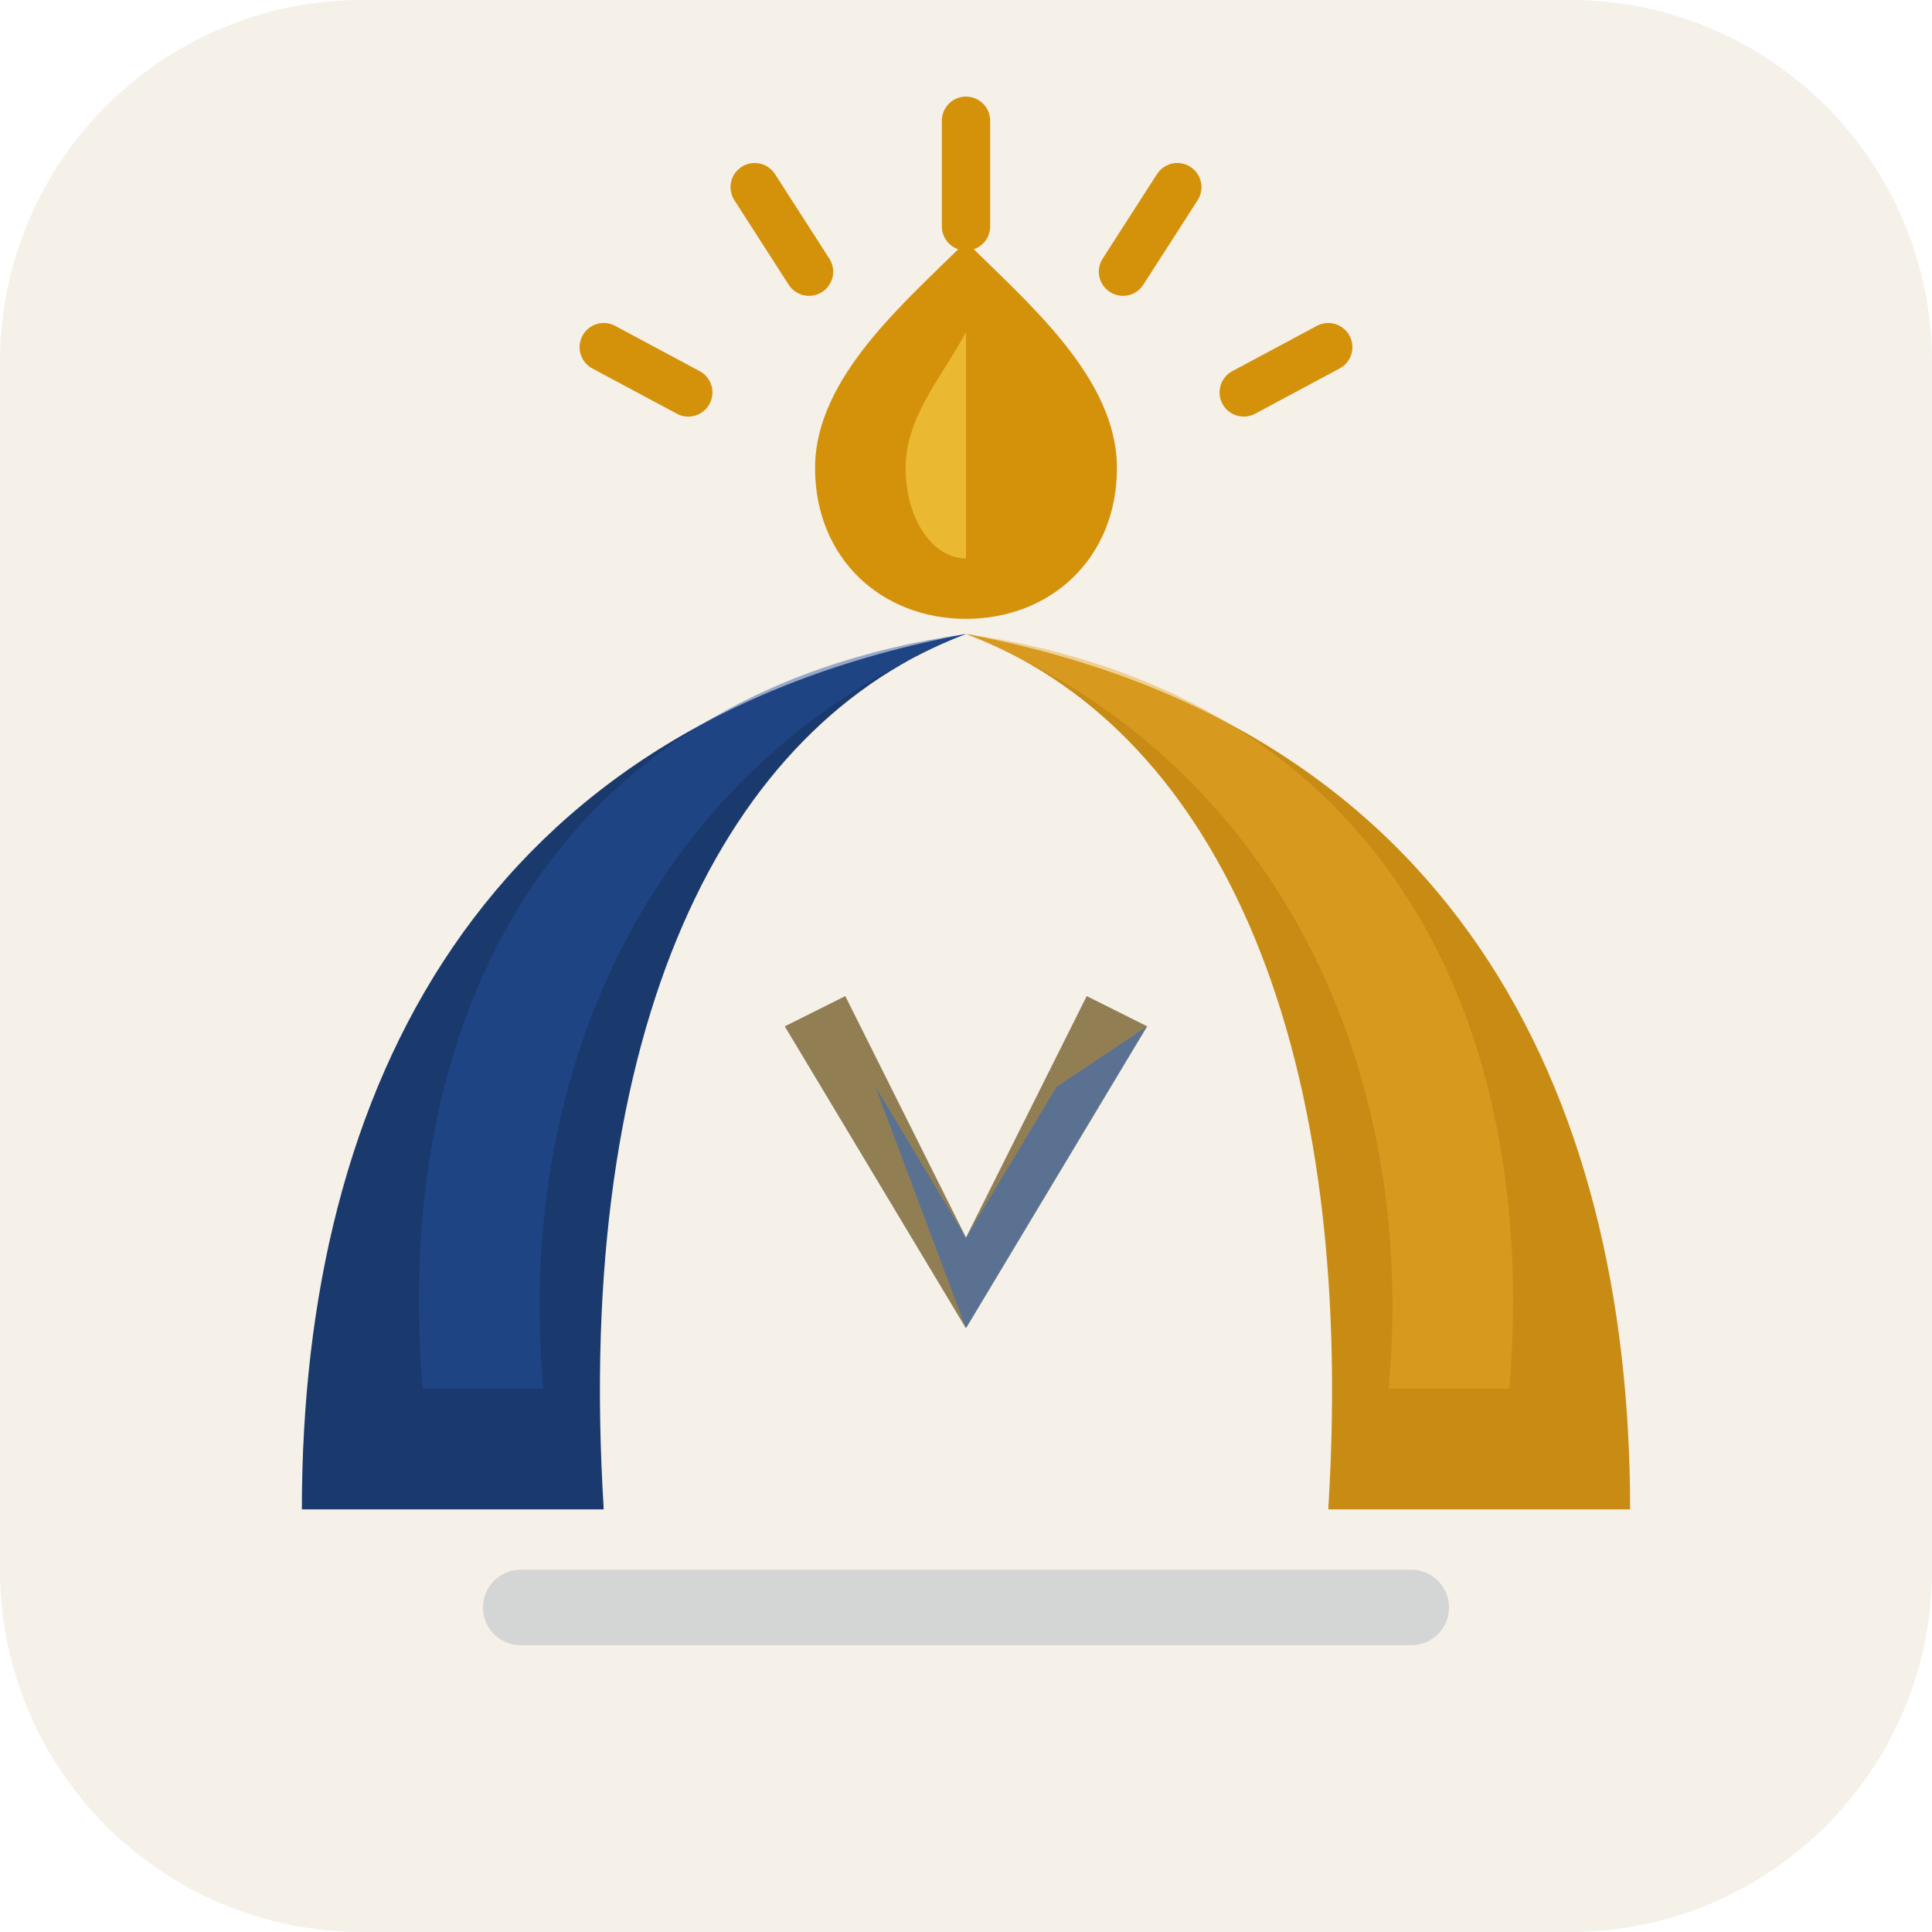
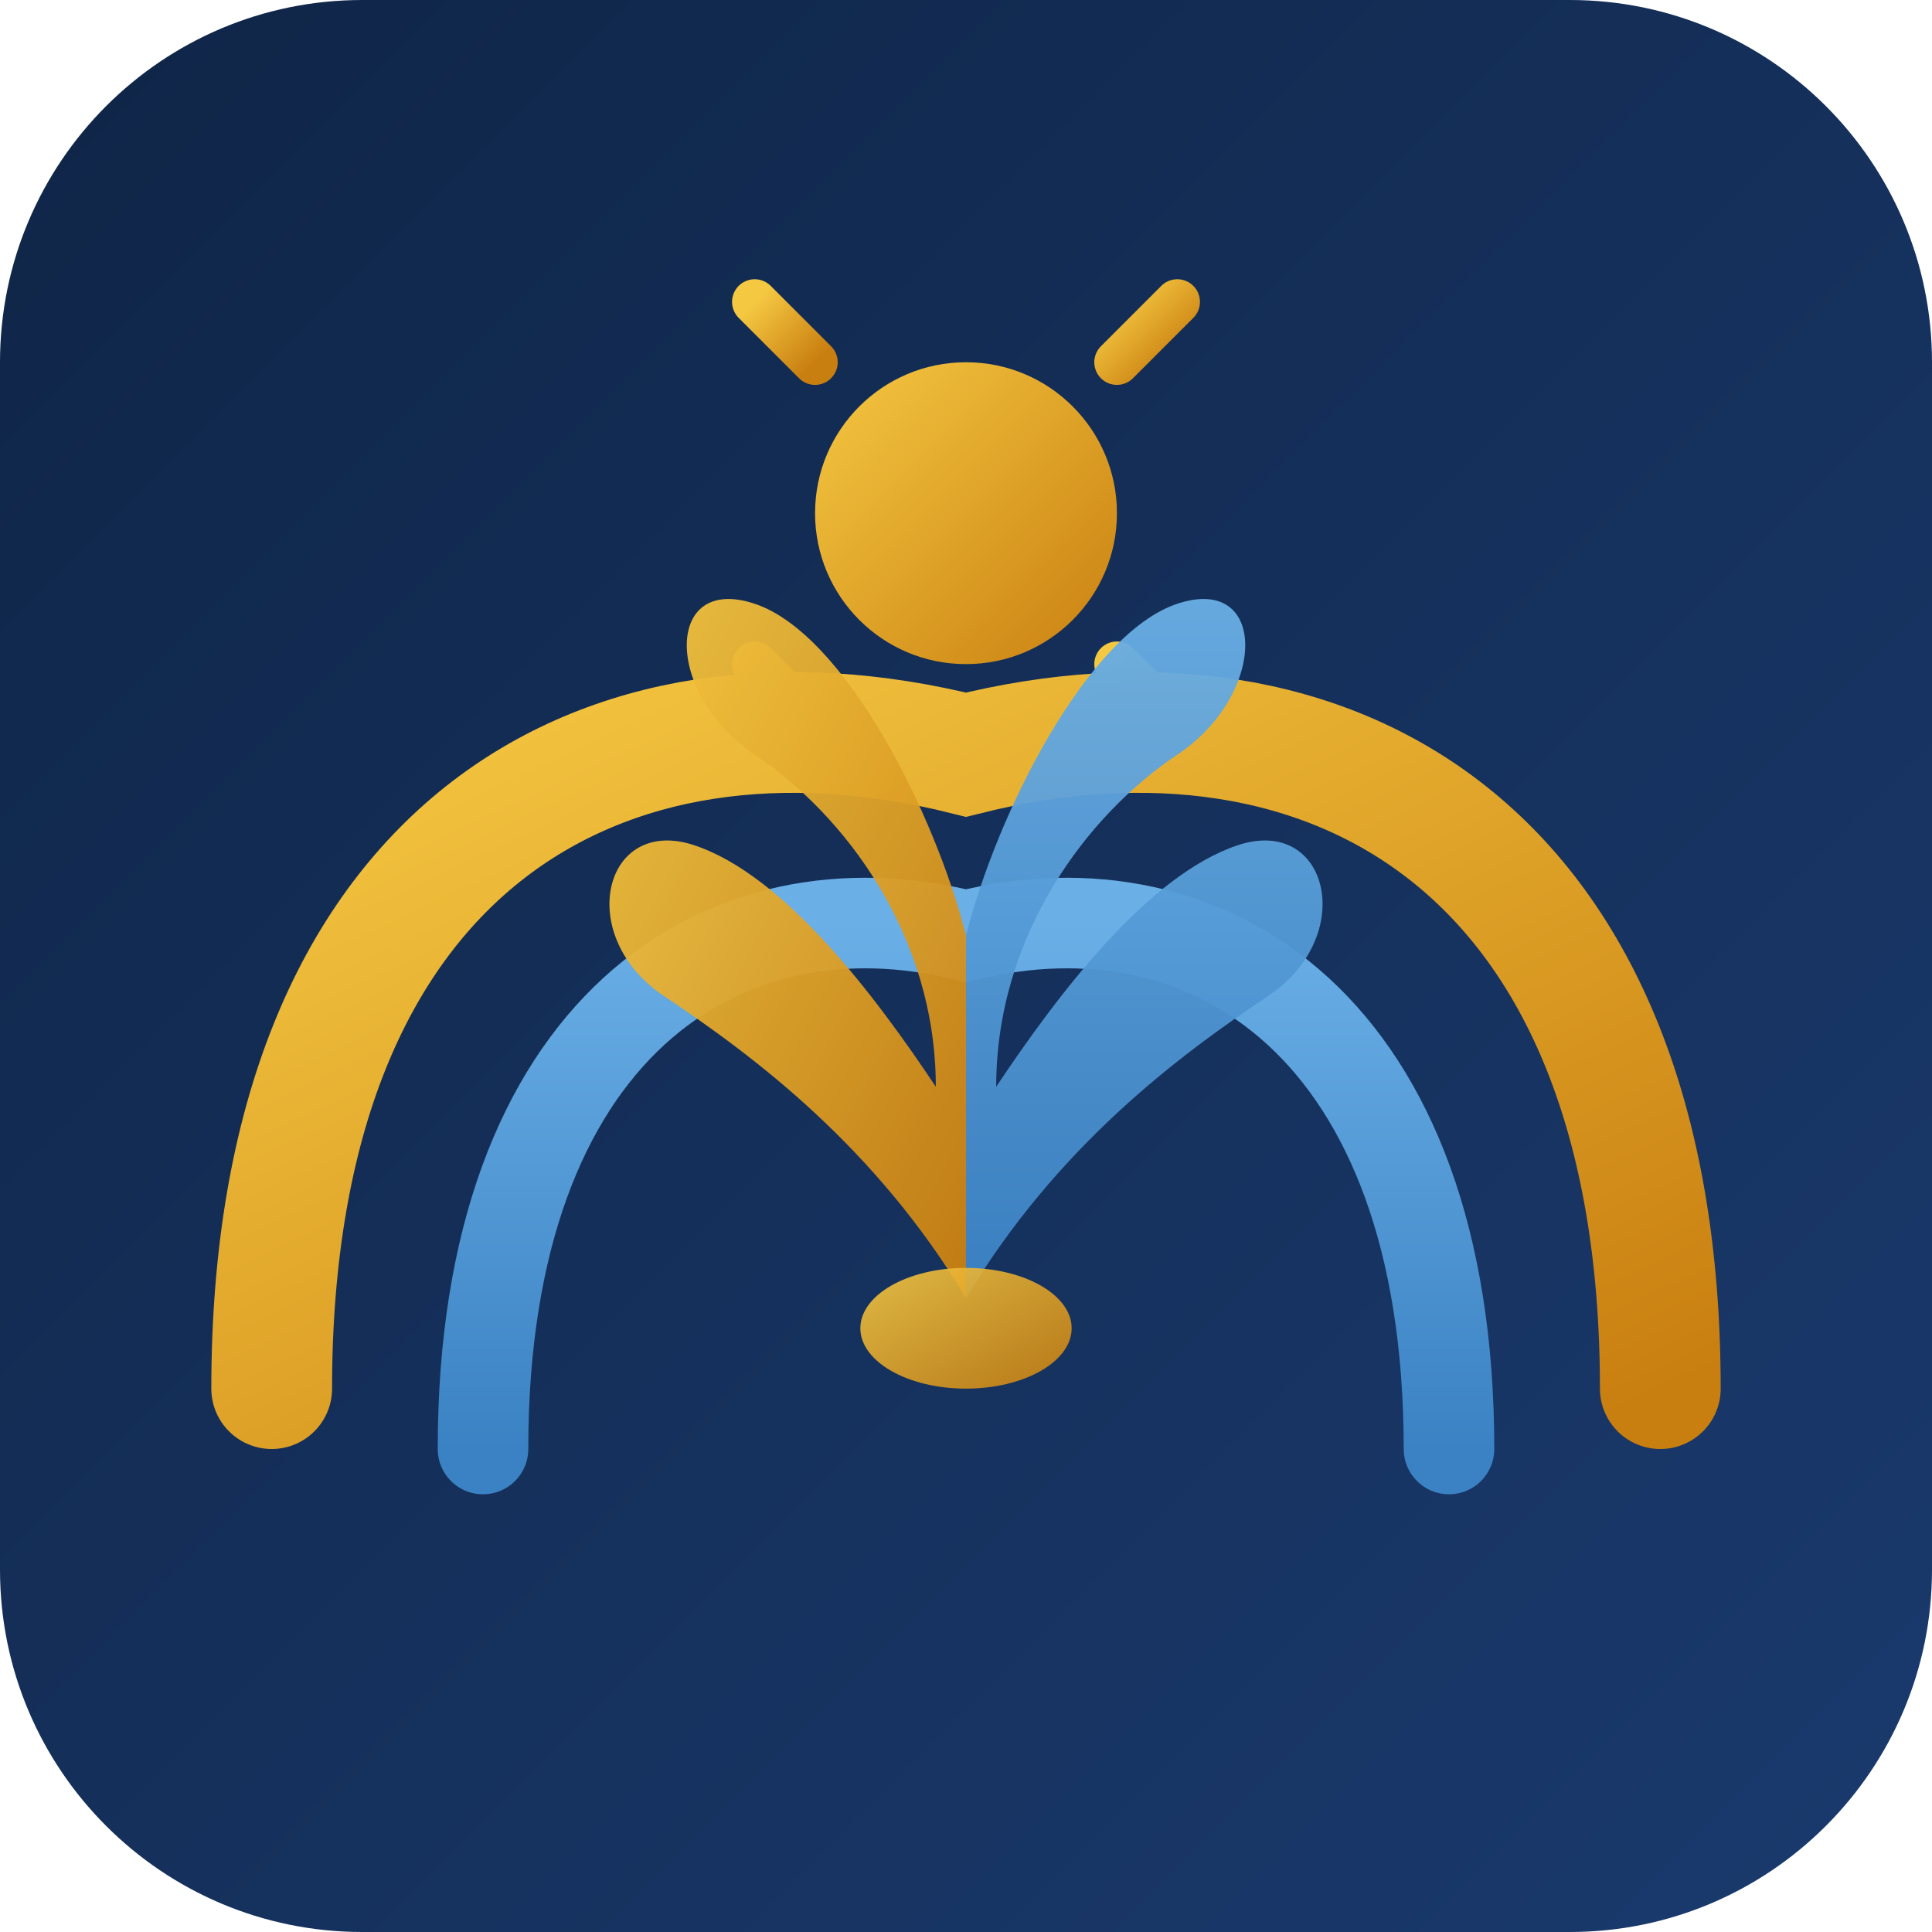
- <svg xmlns="http://www.w3.org/2000/svg" viewBox="0 0 64 64" shape-rendering="geometricPrecision">
-   <rect width="64" height="64" rx="12" fill="#f5f0e8" />
-   <g stroke="#d4920a" stroke-width="1.6" stroke-linecap="round">
-     <line x1="32" y1="4" x2="32" y2="7.5" />
-     <line x1="39" y1="6.2" x2="37.2" y2="9" />
-     <line x1="44" y1="11.5" x2="41.2" y2="13" />
-     <line x1="25" y1="6.2" x2="26.8" y2="9" />
-     <line x1="20" y1="11.5" x2="22.8" y2="13" />
+ <svg xmlns="http://www.w3.org/2000/svg" viewBox="0 0 64 64">
+   <defs>
+     <linearGradient id="bg" x1="0%" y1="0%" x2="100%" y2="100%">
+       <stop offset="0%" stop-color="#0f2547" />
+       <stop offset="100%" stop-color="#1a3a6e" />
+     </linearGradient>
+     <linearGradient id="gd" x1="0%" y1="0%" x2="100%" y2="100%">
+       <stop offset="0%" stop-color="#f5c842" />
+       <stop offset="100%" stop-color="#c97f10" />
+     </linearGradient>
+     <linearGradient id="bl" x1="0%" y1="100%" x2="0%" y2="0%">
+       <stop offset="0%" stop-color="#3b82c4" />
+       <stop offset="100%" stop-color="#6aafe6" />
+     </linearGradient>
+   </defs>
+   <rect width="64" height="64" rx="12" fill="url(#bg)" />
+   <circle cx="32" cy="17" r="5" fill="url(#gd)" />
+   <g stroke="url(#gd)" stroke-width="1.5" stroke-linecap="round">
+     <line x1="32" y1="7" x2="32" y2="10" />
+     <line x1="32" y1="24" x2="32" y2="27" />
+     <line x1="22" y1="17" x2="25" y2="17" />
+     <line x1="39" y1="17" x2="42" y2="17" />
+     <line x1="25" y1="10" x2="27" y2="12" />
+     <line x1="37" y1="22" x2="39" y2="24" />
+     <line x1="39" y1="10" x2="37" y2="12" />
+     <line x1="25" y1="22" x2="27" y2="24" />
  </g>
-   <path d="M32 8 C30 10 27 12.5 27 15.5 C27 18.5 29.2 20.5 32 20.5 C34.8 20.5 37 18.5 37 15.5 C37 12.5 34 10 32 8Z" fill="#d4920a" />
-   <path d="M32 11 C31.2 12.5 30 13.8 30 15.5 C30 17.2 30.9 18.5 32 18.5" fill="#f5c842" opacity="0.7" />
-   <path d="     M 10 50     C 10 36, 16 24, 32 21     C 24 24, 19 34, 20 50     Z" fill="#1a3a6e" />
-   <path d="     M 54 50     C 54 36, 48 24, 32 21     C 40 24, 45 34, 44 50     Z" fill="#c88c14" />
-   <path d="     M 14 46     C 13 34, 18 23, 32 21     C 22 25, 17 35, 18 46     Z" fill="#2650a0" opacity="0.45" />
-   <path d="     M 50 46     C 51 34, 46 23, 32 21     C 42 25, 47 35, 46 46     Z" fill="#e8a82a" opacity="0.45" />
-   <path d="     M 20 50     C 20 38, 25 27, 32 24     C 39 27, 44 38, 44 50     Z" fill="#f5f0e8" />
-   <path d="M32 44 L26 34 L28 33 L32 41 L36 33 L38 34 Z" fill="#1a3a6e" opacity="0.7" />
-   <path d="M32 44 L29 36 L32 41 L35 36 L38 34 L36 33 L32 41 L28 33 L26 34 Z" fill="#c88c14" opacity="0.5" />
-   <rect x="16" y="52" width="32" height="2.5" rx="1.25" fill="#1a3a6e" opacity="0.15" />
+   <path d="M 9 46 C 9 28, 20 22, 32 25 C 44 22, 55 28, 55 46" fill="none" stroke="url(#gd)" stroke-width="4" stroke-linecap="round" />
+   <path d="M 16 48 C 16 34, 24 29, 32 31 C 40 29, 48 34, 48 48" fill="none" stroke="url(#bl)" stroke-width="3" stroke-linecap="round" />
+   <path d="M 32 43 C 29 38, 25 35, 22 33 C 19 31, 20 27, 23 28 C 26 29, 29 33, 31 36 C 31 31, 28 27, 25 25 C 22 23, 22 19, 25 20 C 28 21, 31 27, 32 31 Z" fill="url(#gd)" opacity="0.95" />
+   <path d="M 32 43 C 35 38, 39 35, 42 33 C 45 31, 44 27, 41 28 C 38 29, 35 33, 33 36 C 33 31, 36 27, 39 25 C 42 23, 42 19, 39 20 C 36 21, 33 27, 32 31 Z" fill="url(#bl)" opacity="0.95" />
+   <ellipse cx="32" cy="44" rx="3.5" ry="2" fill="url(#gd)" opacity="0.9" />
</svg>
